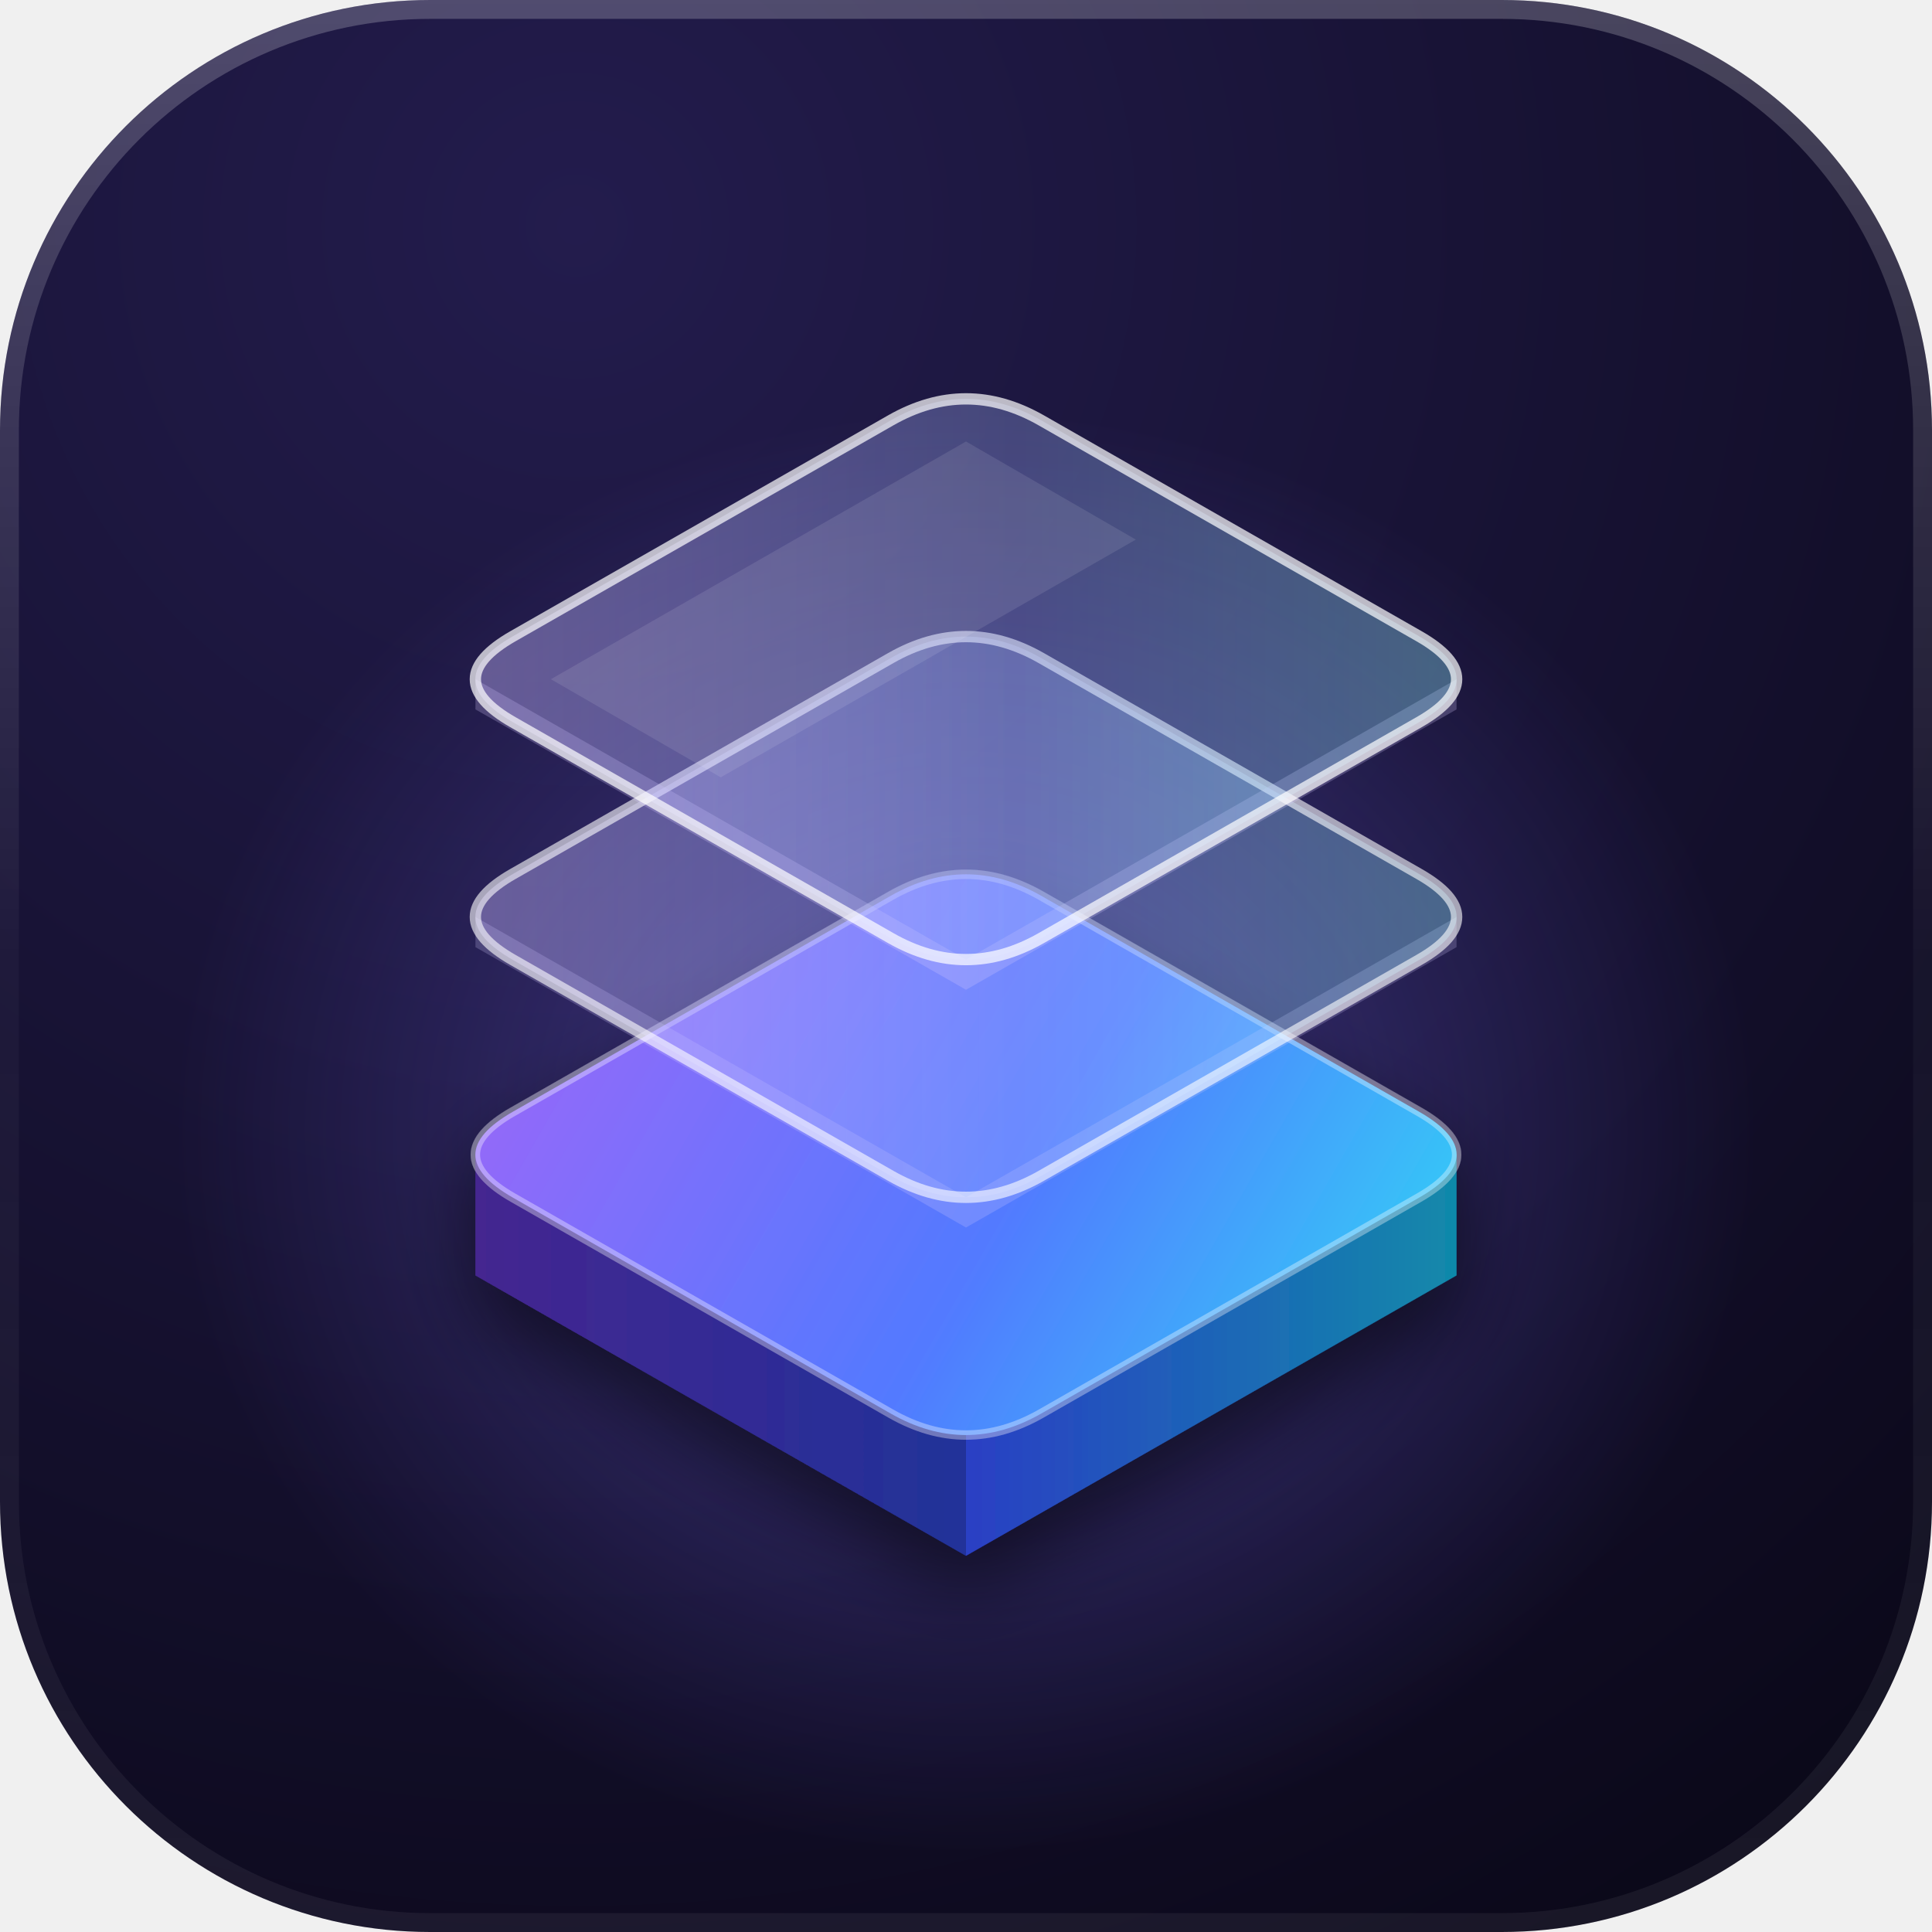
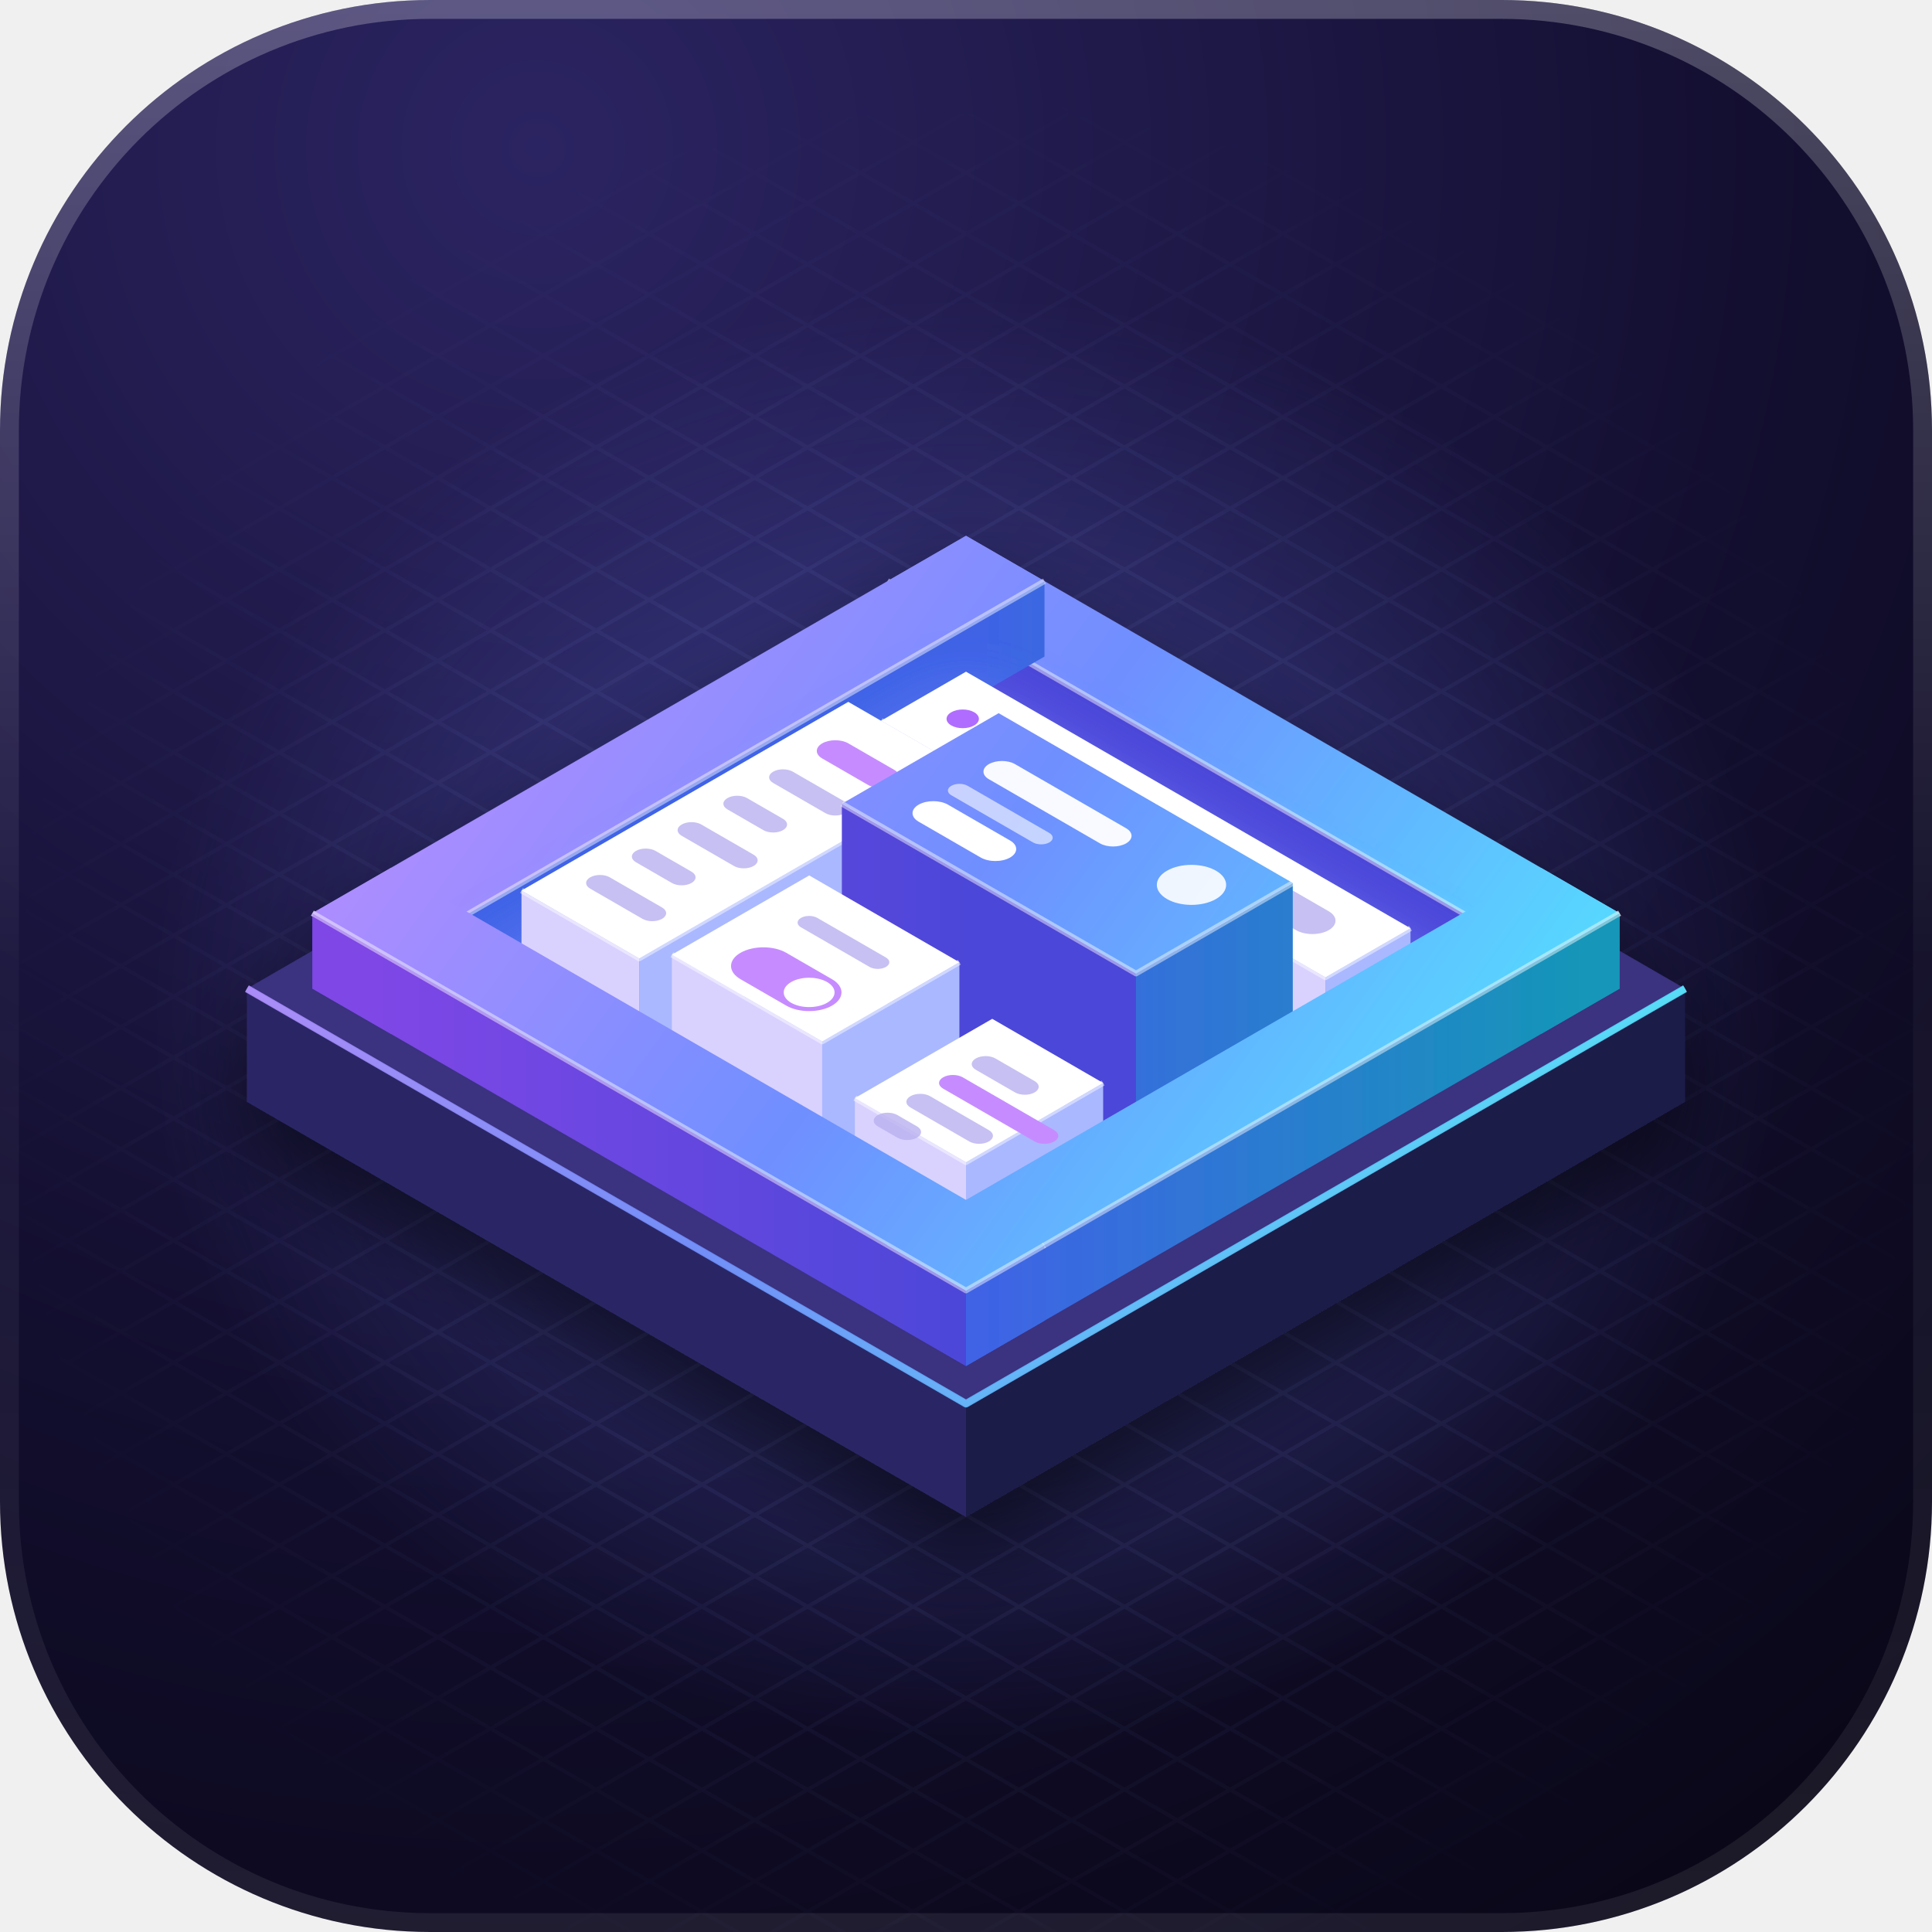
<svg xmlns="http://www.w3.org/2000/svg" width="1024" height="1024" viewBox="0 0 1024 1024">
  <defs>
-     <radialGradient id="dd-bg" cx="0.3" cy="0.12" r="1.15">
-       <stop offset="0" stop-color="#231c4d" />
-       <stop offset="1" stop-color="#080613" />
+     <radialGradient id="dd-bg" cx="0.28" cy="0.08" r="1.2">
+       <stop offset="0" stop-color="#2b2462" />
+       <stop offset="0.55" stop-color="#120e2e" />
+       <stop offset="1" stop-color="#070511" />
    </radialGradient>
-     <radialGradient id="dd-halo" cx="0.5" cy="0.5" r="0.5">
-       <stop offset="0" stop-color="#7b6cff" stop-opacity="0.42" />
-       <stop offset="1" stop-color="#7b6cff" stop-opacity="0" />
+     <radialGradient id="halo" cx="0.5" cy="0.5" r="0.5">
+       <stop offset="0" stop-color="#6d7bff" stop-opacity="0.45" />
+       <stop offset="1" stop-color="#6d7bff" stop-opacity="0" />
    </radialGradient>
+     <linearGradient id="beam-top" x1="200" y1="250" x2="820" y2="700" gradientUnits="userSpaceOnUse">
+       <stop offset="0" stop-color="#c68cff" />
+       <stop offset="0.5" stop-color="#6f8fff" />
+       <stop offset="1" stop-color="#4ff0ff" />
+     </linearGradient>
+     <linearGradient id="beam-l" x1="200" y1="0" x2="520" y2="0" gradientUnits="userSpaceOnUse">
+       <stop offset="0" stop-color="#7e46e6" />
+       <stop offset="1" stop-color="#4b46d8" />
+     </linearGradient>
+     <linearGradient id="beam-r" x1="520" y1="0" x2="840" y2="0" gradientUnits="userSpaceOnUse">
+       <stop offset="0" stop-color="#3f63e6" />
+       <stop offset="1" stop-color="#1596b8" />
+     </linearGradient>
    <linearGradient id="dd-rim" x1="0" y1="0" x2="0" y2="1">
-       <stop offset="0" stop-color="#fff" stop-opacity="0.22" />
+       <stop offset="0" stop-color="#fff" stop-opacity="0.25" />
      <stop offset="0.5" stop-color="#fff" stop-opacity="0.03" />
-       <stop offset="1" stop-color="#fff" stop-opacity="0.06" />
+       <stop offset="1" stop-color="#fff" stop-opacity="0.08" />
    </linearGradient>
-     <linearGradient id="dd-top" x1="232" y1="452" x2="792" y2="772" gradientUnits="userSpaceOnUse">
-       <stop offset="0" stop-color="#a964f7" />
-       <stop offset="0.55" stop-color="#527aff" />
-       <stop offset="1" stop-color="#2ae6f4" />
-     </linearGradient>
-     <linearGradient id="dd-side" x1="232" y1="0" x2="792" y2="0" gradientUnits="userSpaceOnUse">
-       <stop offset="0" stop-color="#5b2fb8" />
-       <stop offset="0.5" stop-color="#2a3fc4" />
-       <stop offset="1" stop-color="#0f8fa8" />
-     </linearGradient>
-     <linearGradient id="dd-glass" x1="232" y1="0" x2="792" y2="1" gradientUnits="userSpaceOnUse">
-       <stop offset="0" stop-color="#c9b6ff" stop-opacity="0.42" />
-       <stop offset="0.55" stop-color="#9fb4ff" stop-opacity="0.30" />
-       <stop offset="1" stop-color="#8ff3ff" stop-opacity="0.36" />
-     </linearGradient>
-     <filter id="dd-lift" x="-30%" y="-30%" width="160%" height="160%">
-       <feDropShadow dx="0" dy="18" stdDeviation="20" flood-color="#000" flood-opacity="0.55" />
+     <filter id="lift" x="-30%" y="-30%" width="160%" height="160%">
+       <feDropShadow dx="0" dy="22" stdDeviation="22" flood-color="#000" flood-opacity="0.55" />
    </filter>
+     <filter id="bloom" x="-50%" y="-50%" width="200%" height="200%">
+       <feGaussianBlur stdDeviation="18" />
+     </filter>
+     <radialGradient id="fade-g" cx="0.5" cy="0.55" r="0.5">
+       <stop offset="0" stop-color="#fff" />
+       <stop offset="1" stop-color="#fff" stop-opacity="0" />
+     </radialGradient>
+     <mask id="fade">
+       <rect width="1024" height="1024" fill="url(#fade-g)" />
+     </mask>
  </defs>
  <rect width="1024" height="1024" rx="228" fill="url(#dd-bg)" />
-   <ellipse cx="512" cy="600" rx="420" ry="380" fill="url(#dd-halo)" />
-   <g filter="url(#dd-lift)">
-     <path d="M252.0 612.0 L512.0 760.6 L772.0 612.0 L772.0 676.0 L512.0 824.6 L252.0 676.0 Z" fill="url(#dd-side)" />
-     <path d="M252.0 612.0 L512.0 760.6 L512.0 824.6 L252.0 676.0 Z" fill="#000" opacity="0.22" />
-     <path d="M551.9 474.8 L752.1 589.2 Q792.0 612.0 752.1 634.8 L551.9 749.2 Q512.0 772.0 472.1 749.2 L271.9 634.8 Q232.0 612.0 271.9 589.2 L472.1 474.8 Q512.0 452.0 551.9 474.8 Z" fill="url(#dd-top)" />
-     <path d="M551.9 474.8 L752.1 589.2 Q792.0 612.0 752.1 634.8 L551.9 749.2 Q512.0 772.0 472.1 749.2 L271.9 634.8 Q232.0 612.0 271.9 589.2 L472.1 474.8 Q512.0 452.0 551.9 474.8 Z" fill="none" stroke="#fff" stroke-opacity="0.35" stroke-width="5" />
+   <ellipse cx="512" cy="540" rx="440" ry="380" fill="url(#halo)" />
+   <g mask="url(#fade)">
+     <path d="M-1647 -88 L431 1112 M431 -88 L-1647 1112 M-1591 -88 L487 1112 M487 -88 L-1591 1112 M-1535 -88 L543 1112 M543 -88 L-1535 1112 M-1479 -88 L599 1112 M599 -88 L-1479 1112 M-1423 -88 L655 1112 M655 -88 L-1423 1112 M-1367 -88 L711 1112 M711 -88 L-1367 1112 M-1311 -88 L767 1112 M767 -88 L-1311 1112 M-1255 -88 L823 1112 M823 -88 L-1255 1112 M-1199 -88 L879 1112 M879 -88 L-1199 1112 M-1143 -88 L935 1112 M935 -88 L-1143 1112 M-1087 -88 L991 1112 M991 -88 L-1087 1112 M-1031 -88 L1047 1112 M1047 -88 L-1031 1112 M-975 -88 L1103 1112 M1103 -88 L-975 1112 M-919 -88 L1159 1112 M1159 -88 L-919 1112 M-863 -88 L1215 1112 M1215 -88 L-863 1112 M-807 -88 L1271 1112 M1271 -88 L-807 1112 M-751 -88 L1327 1112 M1327 -88 L-751 1112 M-695 -88 L1383 1112 M1383 -88 L-695 1112 M-639 -88 L1439 1112 M1439 -88 L-639 1112 M-583 -88 L1495 1112 M1495 -88 L-583 1112 M-527 -88 L1551 1112 M1551 -88 L-527 1112 M-471 -88 L1607 1112 M1607 -88 L-471 1112 M-415 -88 L1663 1112 M1663 -88 L-415 1112 M-359 -88 L1719 1112 M1719 -88 L-359 1112 M-303 -88 L1775 1112 M1775 -88 L-303 1112 M-247 -88 L1831 1112 M1831 -88 L-247 1112 M-191 -88 L1887 1112 M1887 -88 L-191 1112 M-135 -88 L1943 1112 M1943 -88 L-135 1112 M-79 -88 L1999 1112 M1999 -88 L-79 1112 M-23 -88 L2055 1112 M2055 -88 L-23 1112 M33 -88 L2111 1112 M2111 -88 L33 1112 M89 -88 L2167 1112 M2167 -88 L89 1112 M145 -88 L2223 1112 M2223 -88 L145 1112 M201 -88 L2279 1112 M2279 -88 L201 1112 M257 -88 L2335 1112 M2335 -88 L257 1112 M313 -88 L2391 1112 M2391 -88 L313 1112 M369 -88 L2447 1112 M2447 -88 L369 1112 M425 -88 L2503 1112 M2503 -88 L425 1112 M481 -88 L2559 1112 M2559 -88 L481 1112 M537 -88 L2615 1112 M2615 -88 L537 1112 M593 -88 L2671 1112 M2671 -88 L593 1112 " stroke="#9fb0ff" stroke-opacity="0.13" stroke-width="2" fill="none" />
  </g>
-   <path d="M252.0 486.0 L512.0 634.6 L772.0 486.0 L772.0 502.0 L512.0 650.6 L252.0 502.0 Z" fill="#d8ccff" fill-opacity="0.22" />
-   <path d="M551.9 348.8 L752.1 463.2 Q792.0 486.0 752.1 508.8 L551.9 623.2 Q512.0 646.0 472.1 623.2 L271.9 508.8 Q232.0 486.0 271.9 463.2 L472.1 348.8 Q512.0 326.0 551.9 348.8 Z" fill="url(#dd-glass)" />
-   <path d="M551.9 348.8 L752.1 463.2 Q792.0 486.0 752.1 508.8 L551.9 623.2 Q512.0 646.0 472.1 623.2 L271.9 508.8 Q232.0 486.0 271.9 463.2 L472.1 348.8 Q512.0 326.0 551.9 348.8 Z" fill="none" stroke="#fff" stroke-opacity="0.6" stroke-width="6" />
-   <path d="M252.0 360.0 L512.0 508.6 L772.0 360.0 L772.0 376.0 L512.0 524.6 L252.0 376.0 Z" fill="#d8ccff" fill-opacity="0.24" />
-   <path d="M551.9 222.8 L752.1 337.2 Q792.0 360.0 752.1 382.8 L551.9 497.2 Q512.0 520.0 472.1 497.2 L271.9 382.8 Q232.0 360.0 271.9 337.2 L472.1 222.8 Q512.0 200.0 551.9 222.8 Z" fill="url(#dd-glass)" />
-   <path d="M551.9 222.8 L752.1 337.2 Q792.0 360.0 752.1 382.8 L551.9 497.2 Q512.0 520.0 472.1 497.2 L271.9 382.8 Q232.0 360.0 271.9 337.2 L472.1 222.8 Q512.0 200.0 551.9 222.8 Z" fill="none" stroke="#fff" stroke-opacity="0.7" stroke-width="6" />
-   <path d="M292 360 L512 234 L602 286 L382 412 Z" fill="#fff" opacity="0.10" />
+   <g filter="url(#lift)">
+     <path d="M130.9 584.0 L512.0 804.0 L512.0 744.0 L130.9 524.0 Z" fill="#2c2566" />
+     <path d="M893.1 584.0 L512.0 804.0 L512.0 744.0 L893.1 524.0 Z" fill="#1d1a4a" />
+     <path d="M512.0 304.0 L893.1 524.0 L512.0 744.0 L130.9 524.0 Z" fill="#3a3380" />
+     <polyline points="130.9,524.0 512.0,744.0 893.1,524.0" fill="none" stroke="#fff" stroke-opacity="0.45" stroke-width="3" stroke-linejoin="round" />
+     <path d="M470.4 348.0 L816.8 548.0 L816.8 508.0 L470.4 308.0 Z" fill="url(#beam-l)" />
+     <path d="M858.4 524.0 L816.8 548.0 L816.8 508.0 L858.4 484.0 Z" fill="url(#beam-r)" />
+     <path d="M512.0 284.0 L858.4 484.0 L816.8 508.0 L470.4 308.0 Z" fill="url(#beam-top)" />
+     <polyline points="470.4,308.0 816.8,508.0 858.4,484.0" fill="none" stroke="#fff" stroke-opacity="0.45" stroke-width="3" stroke-linejoin="round" />
+     <path d="M165.6 524.0 L207.2 548.0 L207.2 508.0 L165.6 484.0 Z" fill="url(#beam-l)" />
+     <path d="M553.6 348.0 L207.2 548.0 L207.2 508.0 L553.6 308.0 Z" fill="url(#beam-r)" />
+     <path d="M512.0 284.0 L553.6 308.0 L207.2 508.0 L165.6 484.0 Z" fill="url(#beam-top)" />
+     <polyline points="165.6,484.0 207.2,508.0 553.6,308.0" fill="none" stroke="#fff" stroke-opacity="0.45" stroke-width="3" stroke-linejoin="round" />
+     <path d="M512.0 372.0 L775.3 524.0 L512.0 676.0 L248.7 524.0 Z" fill="#7b8dff" opacity="0.85" filter="url(#bloom)" />
+     <path d="M467.0 414.0 L702.5 550.0 L702.5 518.0 L467.0 382.0 Z" fill="#d9d2ff" />
+     <path d="M747.6 524.0 L702.5 550.0 L702.5 518.0 L747.6 492.0 Z" fill="#aab8ff" />
+     <path d="M512.0 356.0 L747.6 492.0 L702.5 518.0 L467.0 382.0 Z" fill="#ffffff" />
+     <polyline points="467.0,382.0 702.5,518.0 747.6,492.0" fill="none" stroke="#fff" stroke-opacity="0.45" stroke-width="3" stroke-linejoin="round" />
+     <g transform="matrix(173.205 100.000 -173.205 100.000 512.00 292.00)">
+       <circle cx="0.440" cy="0.450" r="0.035" fill="#b06cff" opacity="1" />
+       <circle cx="0.540" cy="0.450" r="0.035" fill="#527aff" opacity="1" />
+       <circle cx="0.640" cy="0.450" r="0.035" fill="#2ae6f4" opacity="1" />
+       <rect x="0.820" y="0.400" width="0.740" height="0.100" rx="0.050" fill="#b9b0ef" opacity="0.8" />
+     </g>
+     <path d="M276.4 524.0 L338.8 560.0 L338.8 508.0 L276.4 472.0 Z" fill="#d9d2ff" />
+     <path d="M512.0 460.0 L338.8 560.0 L338.8 508.0 L512.0 408.0 Z" fill="#aab8ff" />
+     <path d="M449.6 372.0 L512.0 408.0 L338.8 508.0 L276.4 472.0 Z" fill="#ffffff" />
+     <polyline points="276.4,472.0 338.8,508.0 512.0,408.0" fill="none" stroke="#fff" stroke-opacity="0.45" stroke-width="3" stroke-linejoin="round" />
+     <g transform="matrix(173.205 100.000 -173.205 100.000 512.00 272.00)">
+       <rect x="0.390" y="0.790" width="0.220" height="0.080" rx="0.040" fill="url(#beam-top)" opacity="1" />
+       <rect x="0.390" y="0.950" width="0.220" height="0.060" rx="0.030" fill="#b9b0ef" opacity="0.8" />
+       <rect x="0.390" y="1.090" width="0.170" height="0.060" rx="0.030" fill="#b9b0ef" opacity="0.8" />
+       <rect x="0.390" y="1.230" width="0.220" height="0.060" rx="0.030" fill="#b9b0ef" opacity="0.8" />
+       <rect x="0.390" y="1.370" width="0.170" height="0.060" rx="0.030" fill="#b9b0ef" opacity="0.8" />
+       <rect x="0.390" y="1.510" width="0.220" height="0.060" rx="0.030" fill="#b9b0ef" opacity="0.8" />
+     </g>
+     <path d="M446.2 518.0 L602.1 608.0 L602.1 516.0 L446.2 426.0 Z" fill="url(#beam-l)" />
+     <path d="M685.2 560.0 L602.1 608.0 L602.1 516.0 L685.2 468.0 Z" fill="url(#beam-r)" />
+     <path d="M529.3 378.0 L685.2 468.0 L602.1 516.0 L446.2 426.0 Z" fill="url(#beam-top)" />
+     <polyline points="446.2,426.0 602.1,516.0 685.2,468.0" fill="none" stroke="#fff" stroke-opacity="0.45" stroke-width="3" stroke-linejoin="round" />
+     <g transform="matrix(173.205 100.000 -173.205 100.000 512.00 232.00)">
+       <rect x="0.900" y="0.790" width="0.420" height="0.080" rx="0.040" fill="#fff" opacity="0.95" />
+       <rect x="0.900" y="0.920" width="0.300" height="0.050" rx="0.025" fill="#fff" opacity="0.6" />
+       <rect x="0.900" y="1.000" width="0.280" height="0.090" rx="0.045" fill="#fff" opacity="1" />
+       <circle cx="1.530" cy="0.840" r="0.075" fill="#fff" opacity="0.9" />
+     </g>
+     <path d="M356.1 570.0 L435.8 616.0 L435.8 552.0 L356.1 506.0 Z" fill="#d9d2ff" />
+     <path d="M508.5 574.0 L435.8 616.0 L435.8 552.0 L508.5 510.0 Z" fill="#aab8ff" />
+     <path d="M428.9 464.0 L508.5 510.0 L435.8 552.0 L356.1 506.0 Z" fill="#ffffff" />
+     <polyline points="356.1,506.0 435.8,552.0 508.5,510.0" fill="none" stroke="#fff" stroke-opacity="0.45" stroke-width="3" stroke-linejoin="round" />
+     <g transform="matrix(173.205 100.000 -173.205 100.000 512.00 260.00)">
+       <rect x="0.880" y="1.360" width="0.260" height="0.050" rx="0.025" fill="#b9b0ef" opacity="0.8" />
+       <rect x="0.880" y="1.500" width="0.280" height="0.140" rx="0.070" fill="url(#beam-top)" opacity="1" />
+       <circle cx="1.090" cy="1.570" r="0.055" fill="#fff" opacity="1" />
+     </g>
+     <path d="M453.1 626.0 L512.0 660.0 L512.0 616.0 L453.1 582.0 Z" fill="#d9d2ff" />
+     <path d="M584.7 618.0 L512.0 660.0 L512.0 616.0 L584.7 574.0 Z" fill="#aab8ff" />
+     <path d="M525.9 540.0 L584.7 574.0 L512.0 616.0 L453.1 582.0 Z" fill="#ffffff" />
+     <polyline points="453.1,582.0 512.0,616.0 584.7,574.0" fill="none" stroke="#fff" stroke-opacity="0.45" stroke-width="3" stroke-linejoin="round" />
+     <g transform="matrix(173.205 100.000 -173.205 100.000 512.00 280.00)">
+       <rect x="1.420" y="1.360" width="0.180" height="0.060" rx="0.030" fill="#b9b0ef" opacity="0.8" />
+       <rect x="1.420" y="1.460" width="0.340" height="0.060" rx="0.030" fill="url(#beam-top)" opacity="1" />
+       <rect x="1.420" y="1.560" width="0.240" height="0.060" rx="0.030" fill="#b9b0ef" opacity="0.8" />
+       <rect x="1.420" y="1.660" width="0.120" height="0.060" rx="0.030" fill="#b9b0ef" opacity="0.8" />
+     </g>
+     <path d="M470.4 700.0 L512.0 724.0 L512.0 684.0 L470.4 660.0 Z" fill="url(#beam-l)" />
+     <path d="M858.4 524.0 L512.0 724.0 L512.0 684.0 L858.4 484.0 Z" fill="url(#beam-r)" />
+     <path d="M816.8 460.0 L858.4 484.0 L512.0 684.0 L470.4 660.0 Z" fill="url(#beam-top)" />
+     <polyline points="470.4,660.0 512.0,684.0 858.4,484.0" fill="none" stroke="#fff" stroke-opacity="0.45" stroke-width="3" stroke-linejoin="round" />
+     <path d="M165.6 524.0 L512.0 724.0 L512.0 684.0 L165.6 484.0 Z" fill="url(#beam-l)" />
+     <path d="M553.6 700.0 L512.0 724.0 L512.0 684.0 L553.6 660.0 Z" fill="url(#beam-r)" />
+     <path d="M207.2 460.0 L553.6 660.0 L512.0 684.0 L165.6 484.0 Z" fill="url(#beam-top)" />
+     <polyline points="165.6,484.0 512.0,684.0 553.6,660.0" fill="none" stroke="#fff" stroke-opacity="0.45" stroke-width="3" stroke-linejoin="round" />
+     <polyline points="130.9,524.0 512.0,744.0 893.1,524.0" fill="none" stroke="url(#beam-top)" stroke-width="4" stroke-linejoin="round" opacity="0.9" />
+   </g>
  <rect x="5" y="5" width="1014" height="1014" rx="223" fill="none" stroke="url(#dd-rim)" stroke-width="10" />
</svg>
